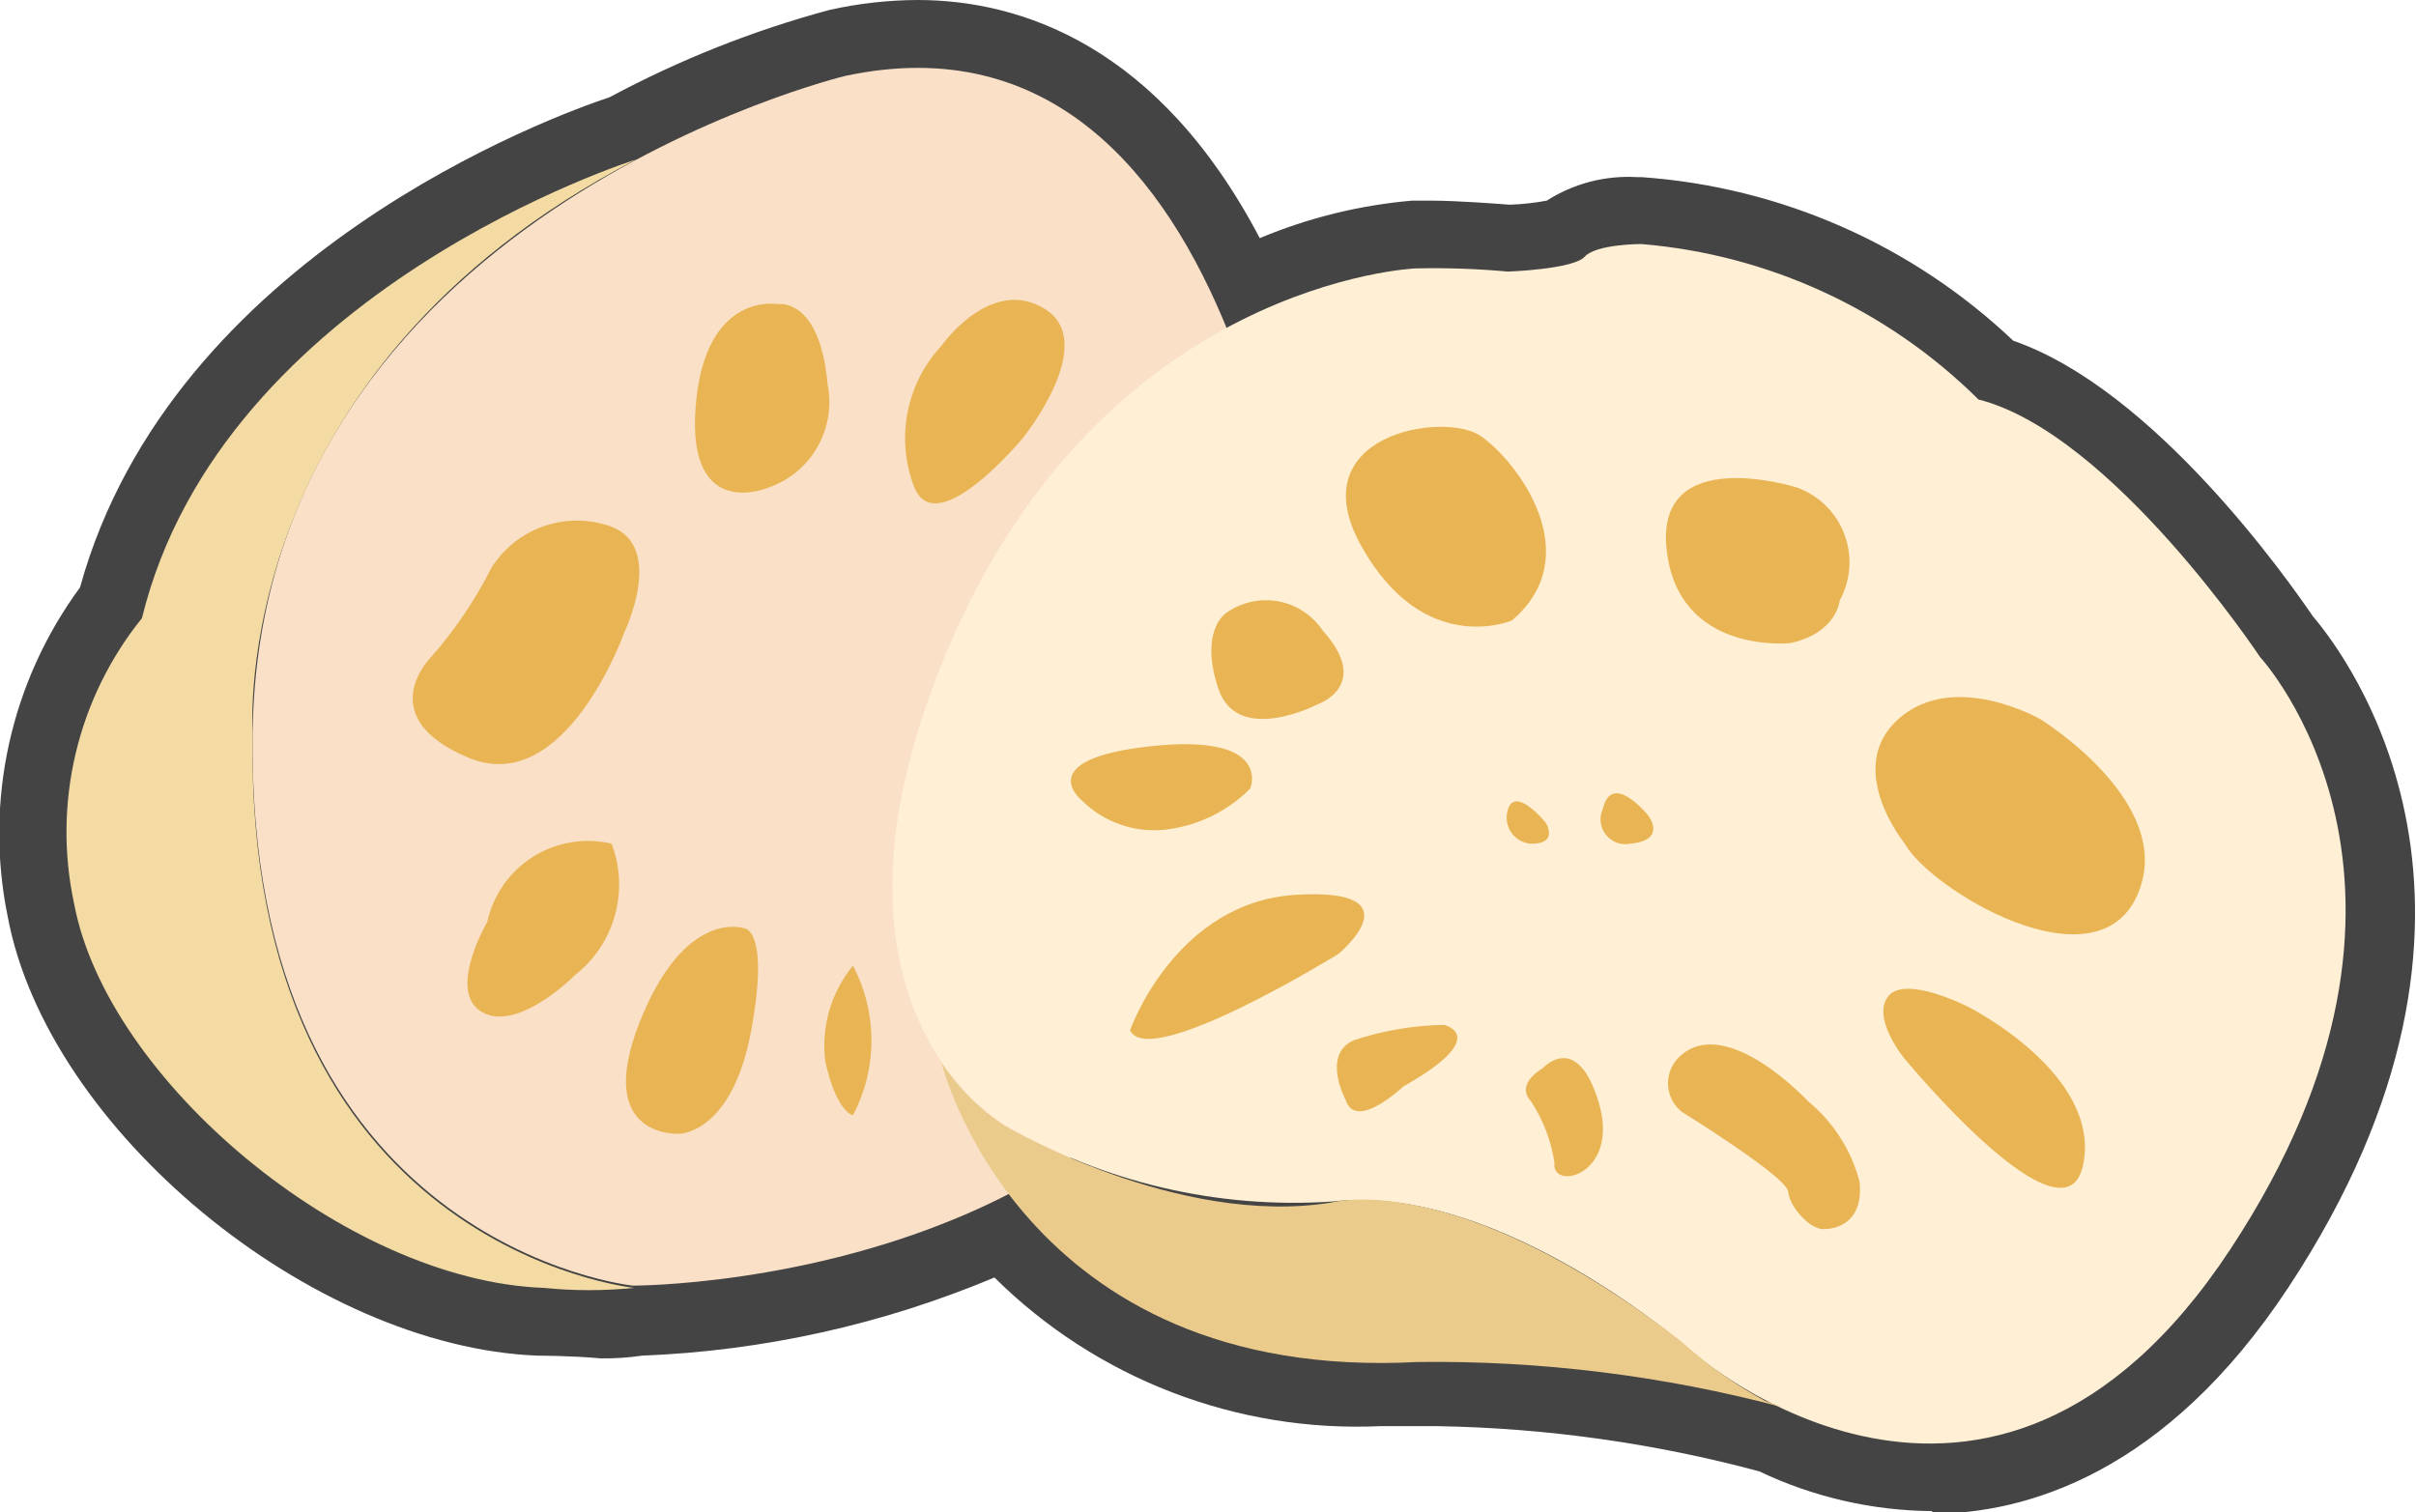
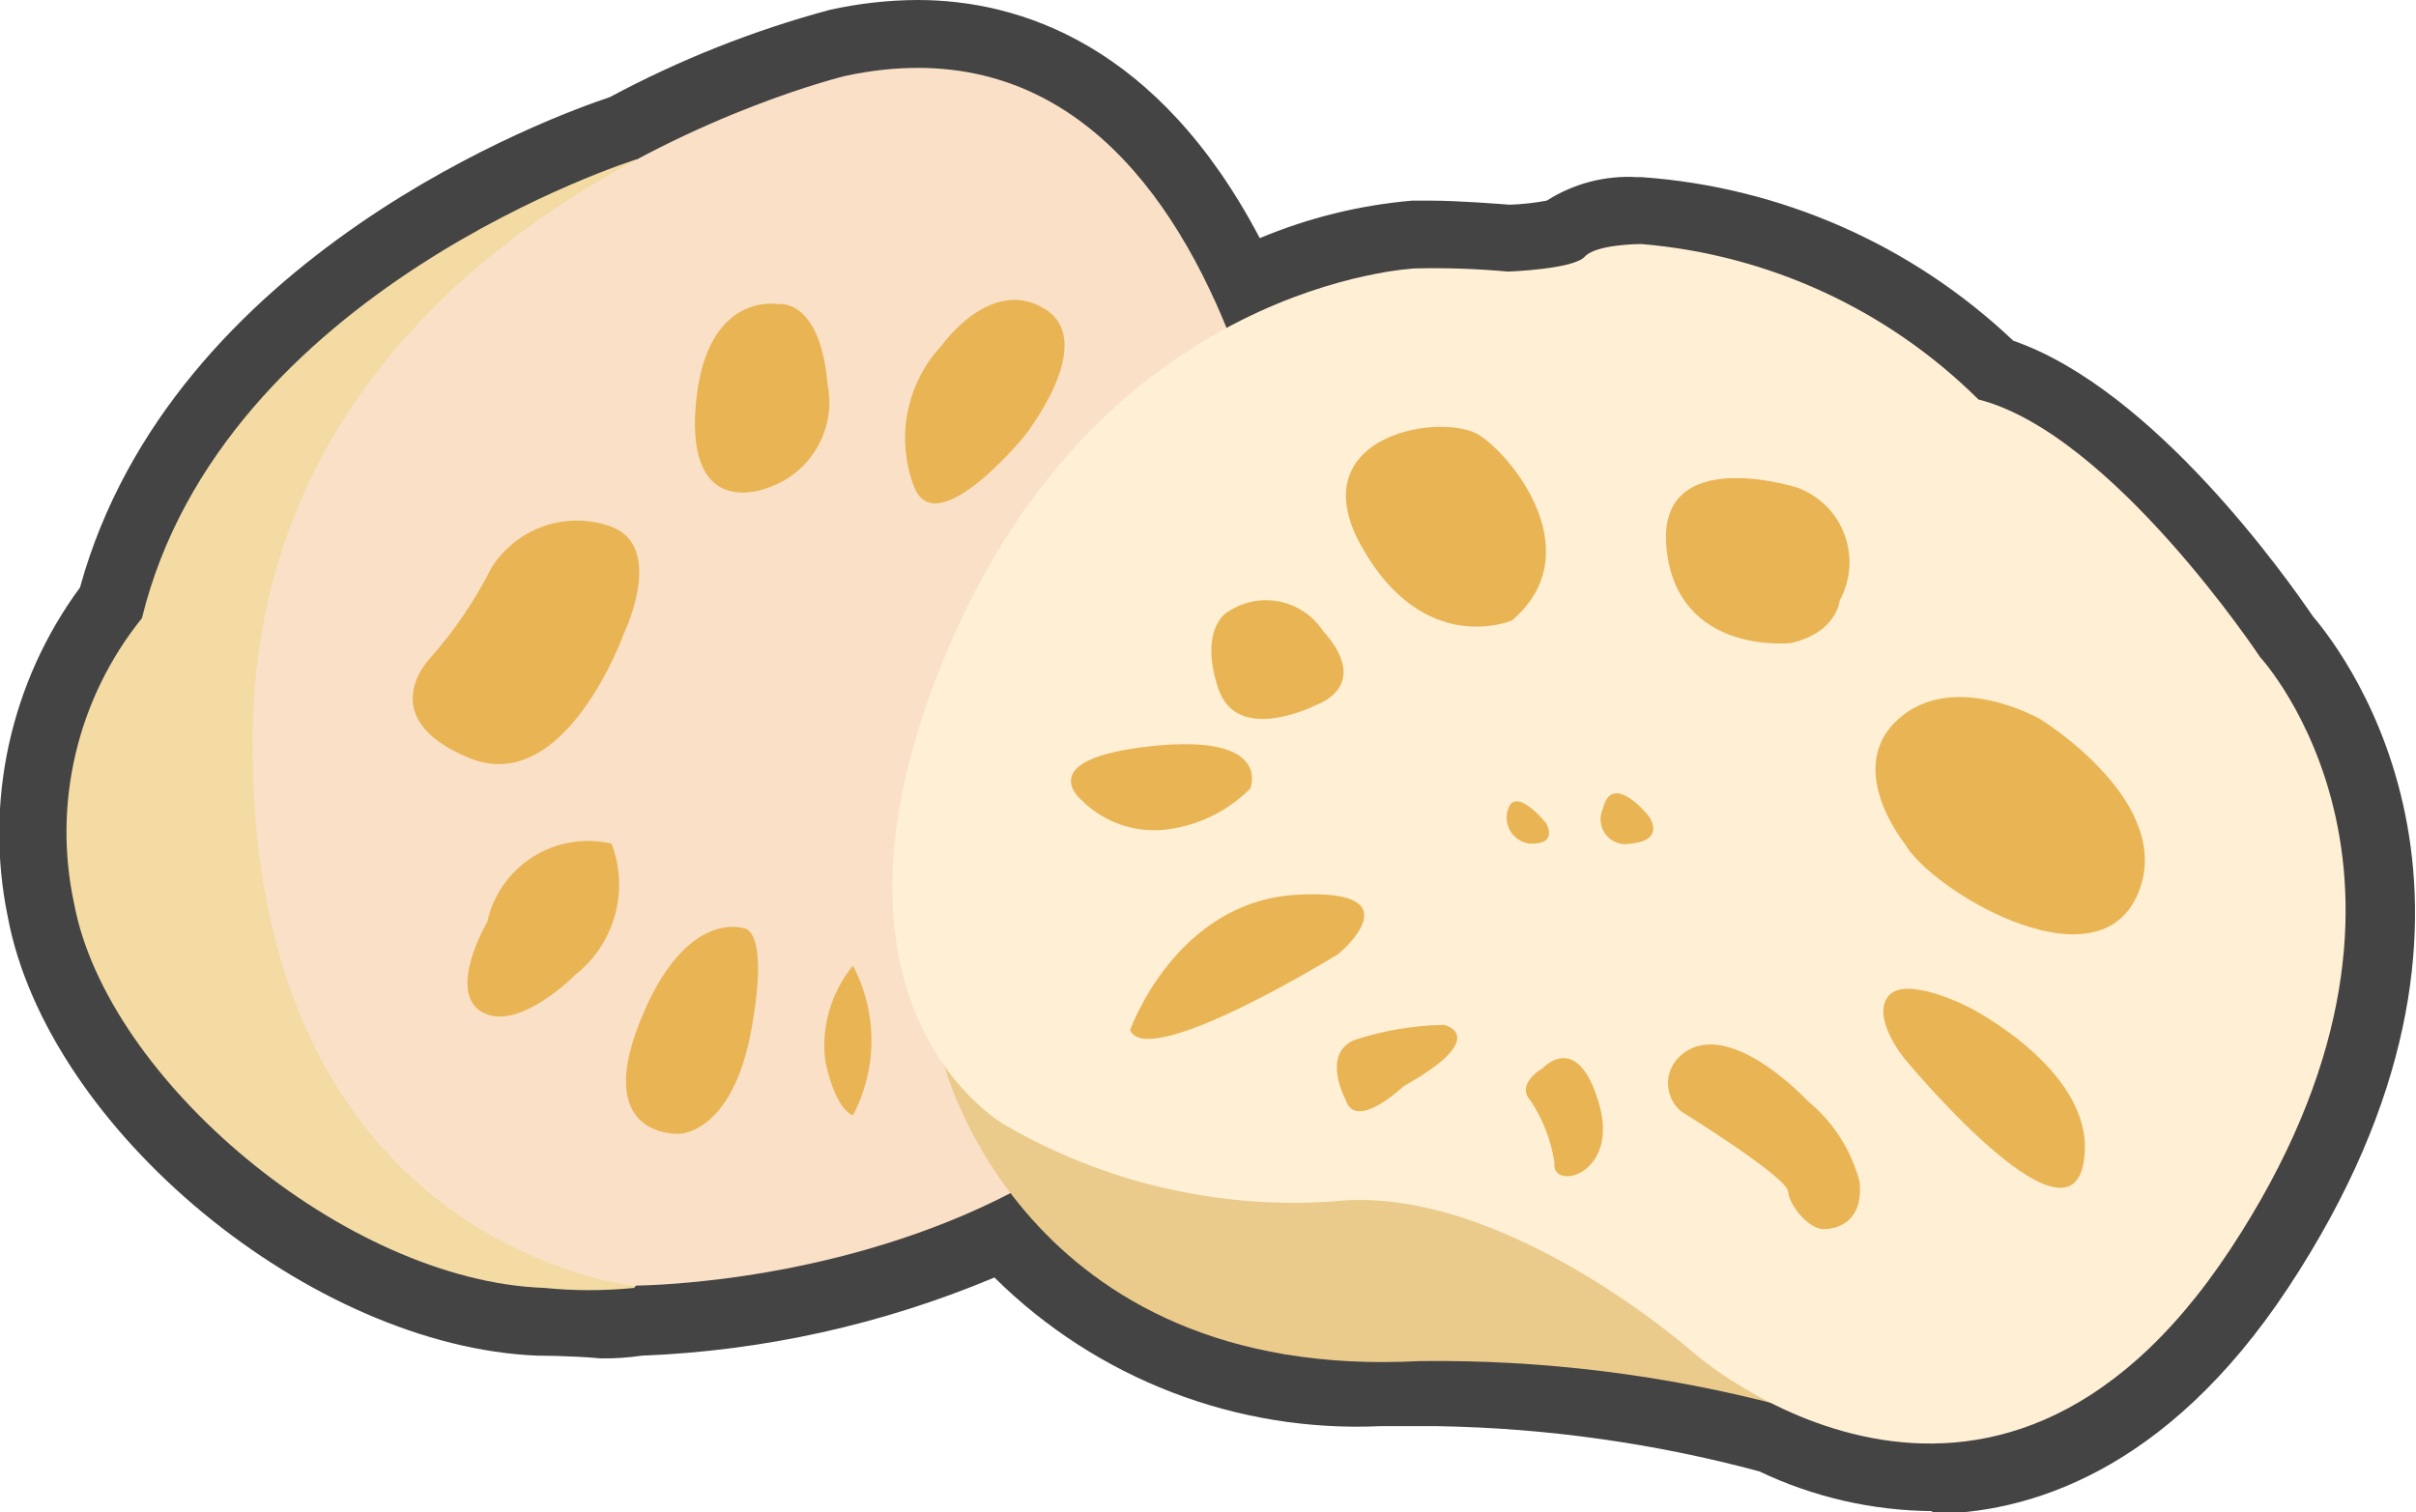
<svg xmlns="http://www.w3.org/2000/svg" viewBox="0 0 53.45 33.44">
  <defs>
-     <style>.cls-1{fill:#444;}.cls-2{fill:#f9e0c7;}.cls-3{fill:#f3dba3;}.cls-4{fill:#e9b554;}.cls-5{fill:#feefd5;}.cls-6{fill:#eacb8c;}</style>
+     <style>.cls-1{fill:#444;}.cls-2{fill:#f3dba3;}.cls-3{fill:#f9e0c7;}.cls-4{fill:#e9b554;}.cls-5{fill:#eacb8c;}.cls-6{fill:#feefd5;}</style>
  </defs>
  <g id="Layer_2" data-name="Layer 2">
    <g id="레이어_1" data-name="레이어 1">
      <path class="cls-1" d="M42.75,33.44a9.05,9.05,0,0,1-3.83-.88,29.4,29.4,0,0,0-7.12-1h-.37c-.29,0-.6,0-.89,0A11.39,11.39,0,0,1,22,28.27,22.38,22.38,0,0,1,14.2,30a5.67,5.67,0,0,1-.91.06C12.64,30,11.9,30,11.9,30c-5-.19-10.85-5-11.73-9.72A9.18,9.18,0,0,1,1.77,13C3.8,5.64,12.25,2.56,13.49,2.15A22.84,22.84,0,0,1,18.35.22,9.11,9.11,0,0,1,20.3,0c2.27,0,5.33,1,7.57,5.27a11.22,11.22,0,0,1,3.37-.83l.41,0c.6,0,1.48.07,1.75.09a5.53,5.53,0,0,0,.82-.09,3.34,3.34,0,0,1,2-.52h.1a13.31,13.31,0,0,1,8.22,3.62c3.12,1.08,6.07,5.28,6.63,6.1.74.87,5,6.45-.55,14.86-2.71,4.1-5.79,5-7.9,5Z" />
-       <path class="cls-2" d="M18.7,1.68S5.76,4.79,5.59,16.18,14,28.45,14,28.45s15.61.06,14.78-14C28.81,14.45,27.81-.27,18.7,1.68Z" />
-       <path class="cls-3" d="M14.07,3.53S4.92,6.4,3.14,13.68A7.54,7.54,0,0,0,1.64,20c.73,3.89,6,8.34,10.39,8.5a9.92,9.92,0,0,0,2,0s-8.64-.88-8.44-12.27C5.59,16.18,5,8.25,14.07,3.53Z" />
+       <path class="cls-2" d="M14.07,3.53S4.92,6.4,3.14,13.68A7.54,7.54,0,0,0,1.64,20c.73,3.89,6,8.34,10.39,8.5a9.92,9.92,0,0,0,2,0A29.54,29.54,0,0,1,16.37,26c.11.06,2.37-9.1,2.37-9.1L20.48,4.27Z" />
+       <path class="cls-3" d="M18.7,1.68S5.76,4.79,5.59,16.18,14,28.45,14,28.45s15.61.06,14.78-14C28.81,14.45,27.81-.27,18.7,1.68Z" />
      <path class="cls-4" d="M17.21,6.73S15.59,6.43,15.39,9,17,10.79,17,10.79a2,2,0,0,0,1.31-2.28C18.14,6.57,17.21,6.73,17.21,6.73Z" />
      <path class="cls-4" d="M13.51,11.65a2.23,2.23,0,0,0-2.64.92,9.36,9.36,0,0,1-1.36,2s-1.28,1.31.86,2.2S13.81,14,13.81,14,14.73,12.09,13.51,11.65Z" />
      <path class="cls-4" d="M20.23,10.79a3,3,0,0,1,.6-3.14s1.09-1.56,2.29-.81-.48,2.84-.48,2.84S20.73,12,20.23,10.79Z" />
      <path class="cls-4" d="M13.53,18.67a2.28,2.28,0,0,0-2.75,1.73s-.91,1.55-.11,2,2.06-.83,2.06-.83A2.54,2.54,0,0,0,13.53,18.67Z" />
      <path class="cls-4" d="M16.45,20.54s-1.31-.45-2.31,2.11.89,2.44.89,2.44,1.17,0,1.59-2.29S16.45,20.54,16.45,20.54Z" />
      <path class="cls-4" d="M18.87,21.37a2.79,2.79,0,0,0-.61,2.13c.25,1.12.61,1.18.61,1.18A3.55,3.55,0,0,0,18.87,21.37Z" />
-       <path class="cls-5" d="M31.31,5.94s-6.85.29-10.3,8.33S22.24,24.9,22.24,24.9a12.72,12.72,0,0,0,7.22,1.69c3.74-.44,8,3.34,8,3.34s6.55,5.8,11.88-2.28S50,14.54,50,14.54s-3.28-4.95-6.23-5.7A12,12,0,0,0,36.31,5.4s-1,0-1.25.28-1.7.33-1.7.33A17.82,17.82,0,0,0,31.31,5.94Z" />
-       <path class="cls-6" d="M39.43,31.14a30,30,0,0,0-8.06-1c-8.81.47-10.54-6.62-10.54-6.62a4.93,4.93,0,0,0,1.41,1.4s3.82,2.25,7.22,1.69c0,0,2.75-.78,7.74,3.08A9.3,9.3,0,0,0,39.05,31Z" />
+       <path class="cls-5" d="M36.37,14.79l-12-1.11-3.5,5.44V23.5s1.73,7.09,10.54,6.62a30,30,0,0,1,8.06,1l4.64-1.57Z" />
+       <path class="cls-6" d="M31.31,5.94s-6.85.29-10.3,8.33S22.24,24.9,22.24,24.9a12.72,12.72,0,0,0,7.22,1.69c3.74-.44,8,3.34,8,3.34s6.55,5.8,11.88-2.28S50,14.54,50,14.54s-3.28-4.95-6.23-5.7A12,12,0,0,0,36.31,5.4s-1,0-1.25.28-1.7.33-1.7.33A17.82,17.82,0,0,0,31.31,5.94Z" />
      <path class="cls-4" d="M23.92,17.7a2.27,2.27,0,0,0,2,.64,3.15,3.15,0,0,0,1.74-.89s.51-1.22-2.17-.94S23.92,17.7,23.92,17.7Z" />
      <path class="cls-4" d="M29.14,15.59s-1.77.92-2.19-.36.17-1.66.17-1.66a1.51,1.51,0,0,1,2.14.38C30.37,15.18,29.14,15.59,29.14,15.59Z" />
      <path class="cls-4" d="M33.45,13.73s-1.94.84-3.33-1.64,1.83-3,2.64-2.44S35.14,12.29,33.45,13.73Z" />
      <path class="cls-4" d="M39.62,14.23s-2.5.28-2.75-2.08,2.89-1.36,2.89-1.36a1.76,1.76,0,0,1,.94,2.5S40.64,14,39.62,14.23Z" />
      <path class="cls-4" d="M25,22.8s1-2.85,3.69-3,.92,1.31.92,1.31S25.42,23.7,25,22.8Z" />
      <path class="cls-4" d="M29.77,24.34s-.54-1,.18-1.32a6.72,6.72,0,0,1,2-.34s1.07.25-.9,1.36C31.09,24,30,25.06,29.77,24.34Z" />
      <path class="cls-4" d="M34.39,25.73a3.4,3.4,0,0,0-.52-1.36c-.36-.39.26-.73.26-.73s.76-.85,1.24.76S34.31,26.37,34.39,25.73Z" />
      <path class="cls-4" d="M42.14,18.67S40.78,17,42,15.91s3.13,0,3.13,0,3.09,1.89,2.14,3.93S42.69,19.67,42.14,18.67Z" />
      <path class="cls-4" d="M37.2,24.6s2.33,1.44,2.36,1.77.47.83.78.83.89-.16.8-1.05A3.43,3.43,0,0,0,40,24.37s-1.8-1.94-2.83-1A.81.81,0,0,0,37.2,24.6Z" />
      <path class="cls-4" d="M42.12,23.41s-.73-.9-.34-1.37,1.78.25,1.78.25,2.92,1.47,2.53,3.47S42.12,23.41,42.12,23.41Z" />
      <path class="cls-4" d="M36.07,18.67a.55.55,0,0,1-.61-.77c.2-.85,1,.14,1,.14S36.9,18.59,36.07,18.67Z" />
      <path class="cls-4" d="M33.85,18.67a.58.58,0,0,1-.5-.72c.15-.61.85.26.85.26S34.5,18.69,33.85,18.67Z" />
    </g>
  </g>
</svg>
